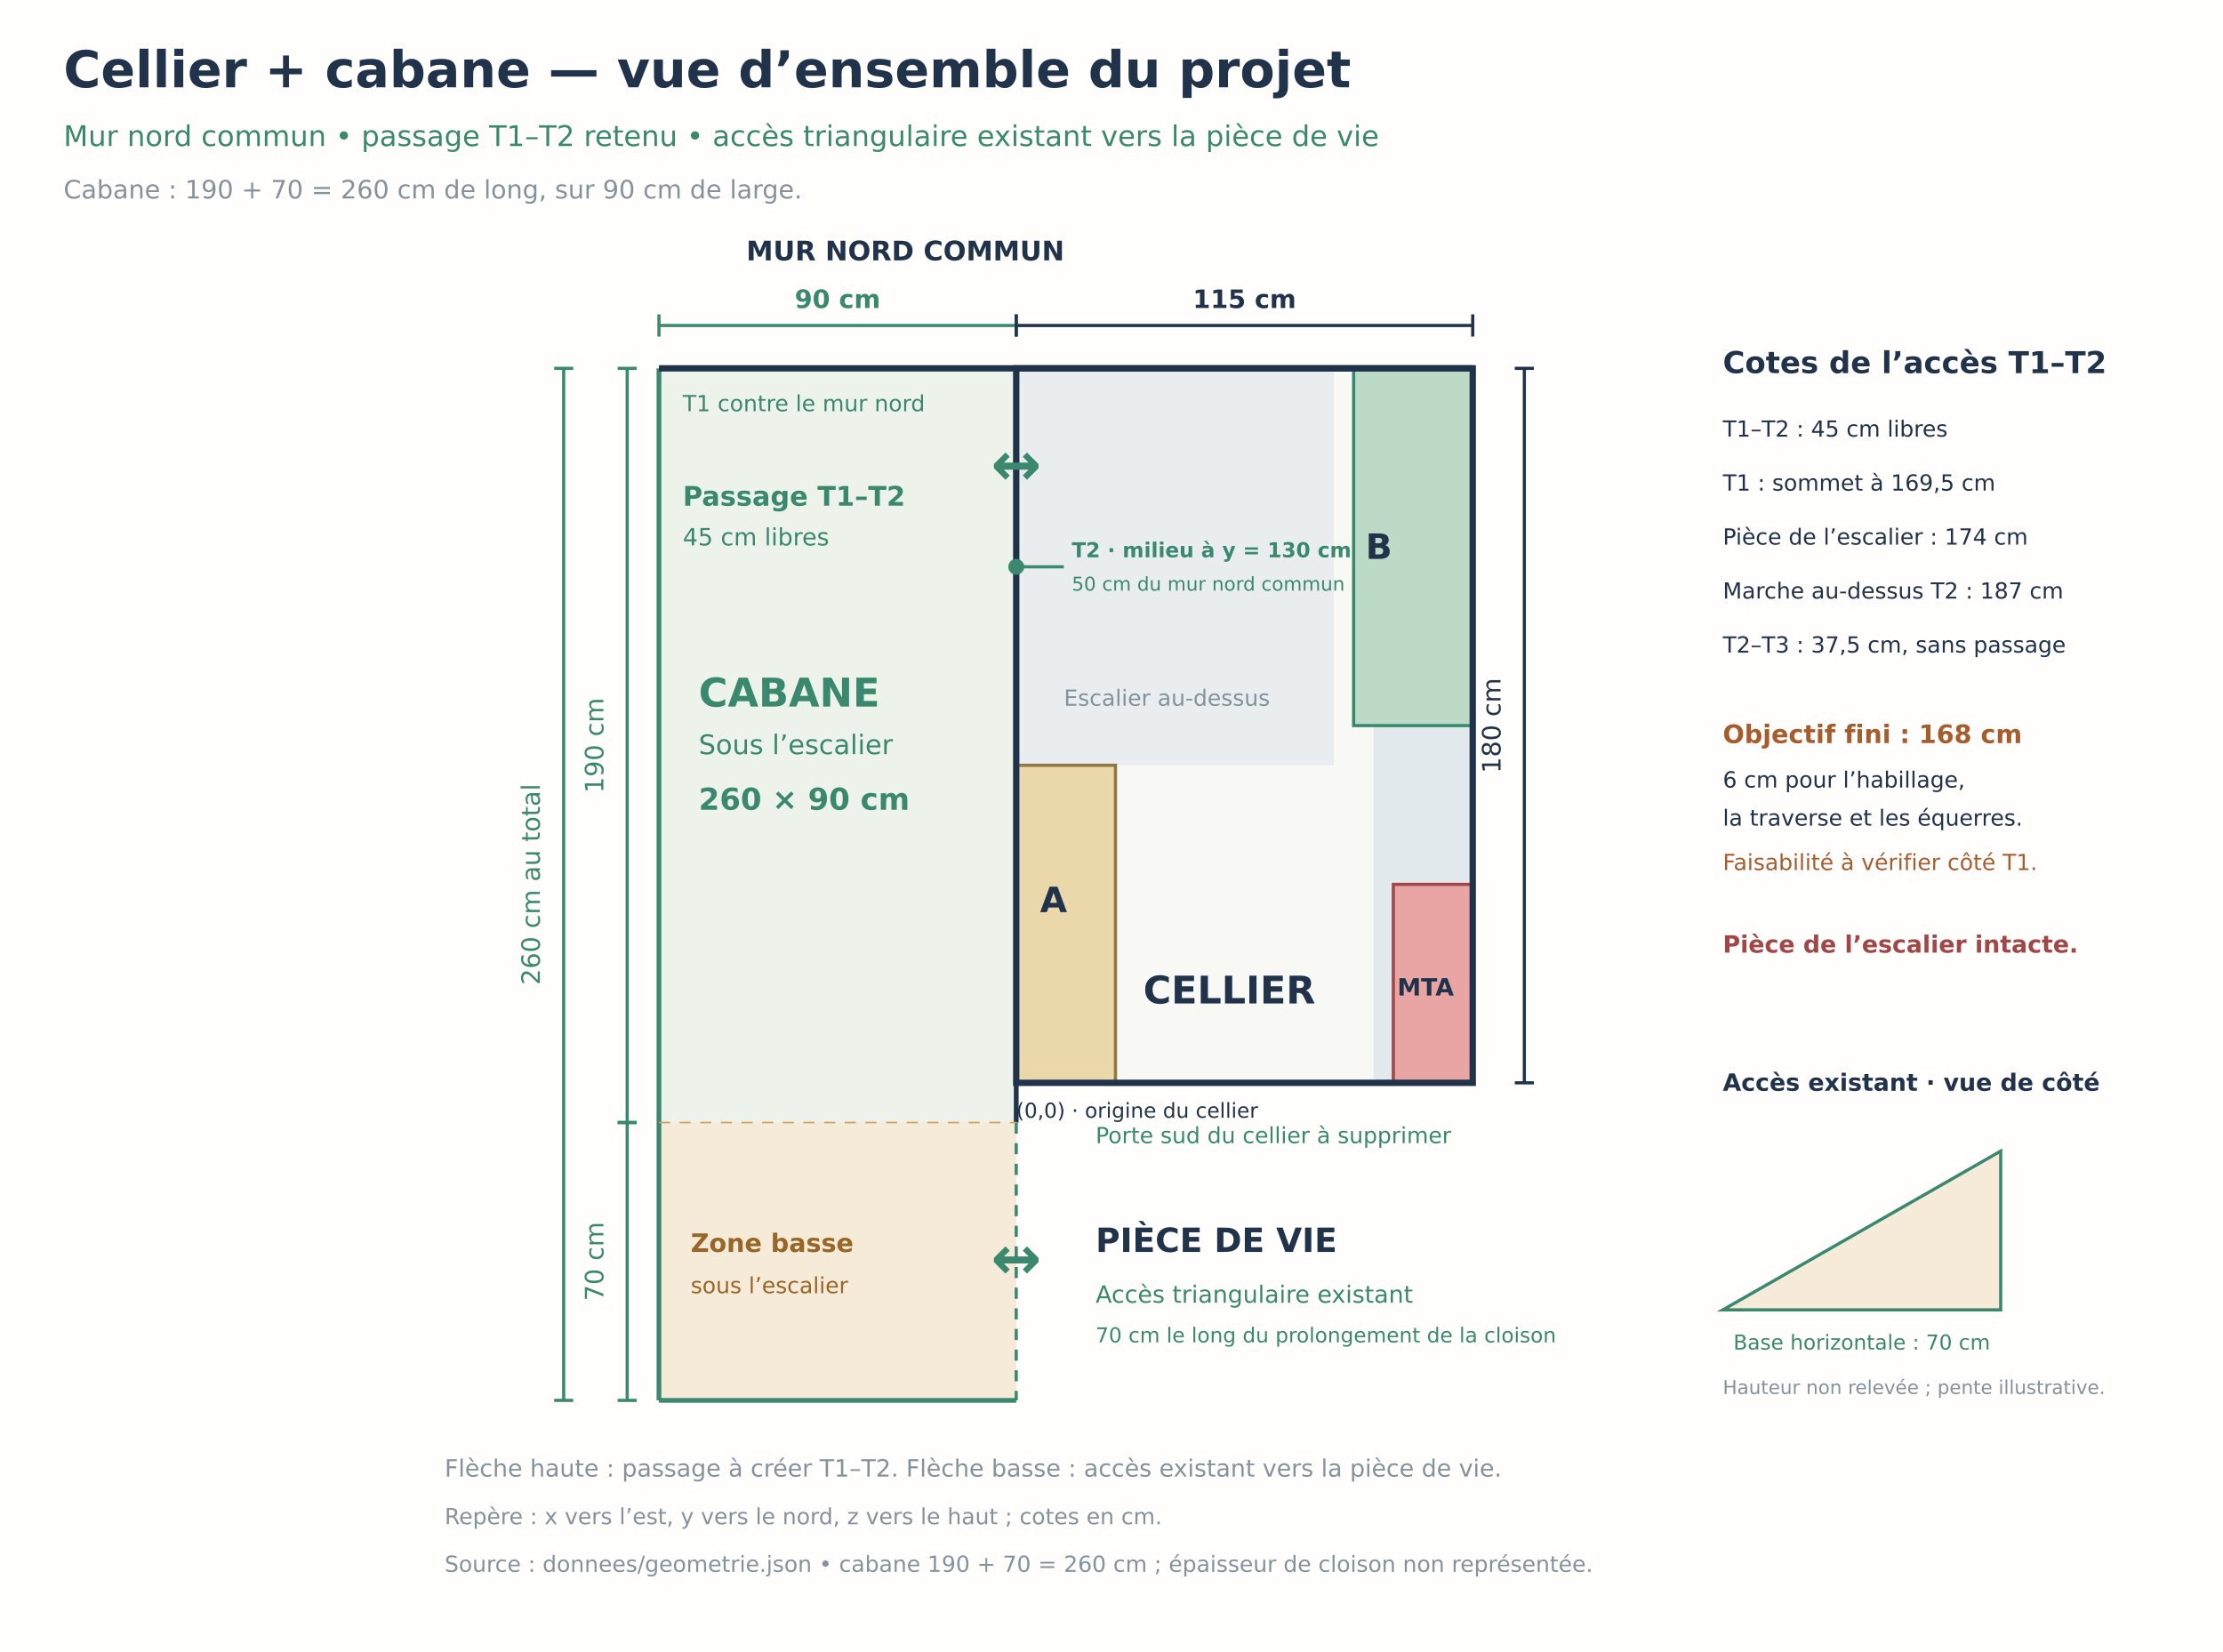
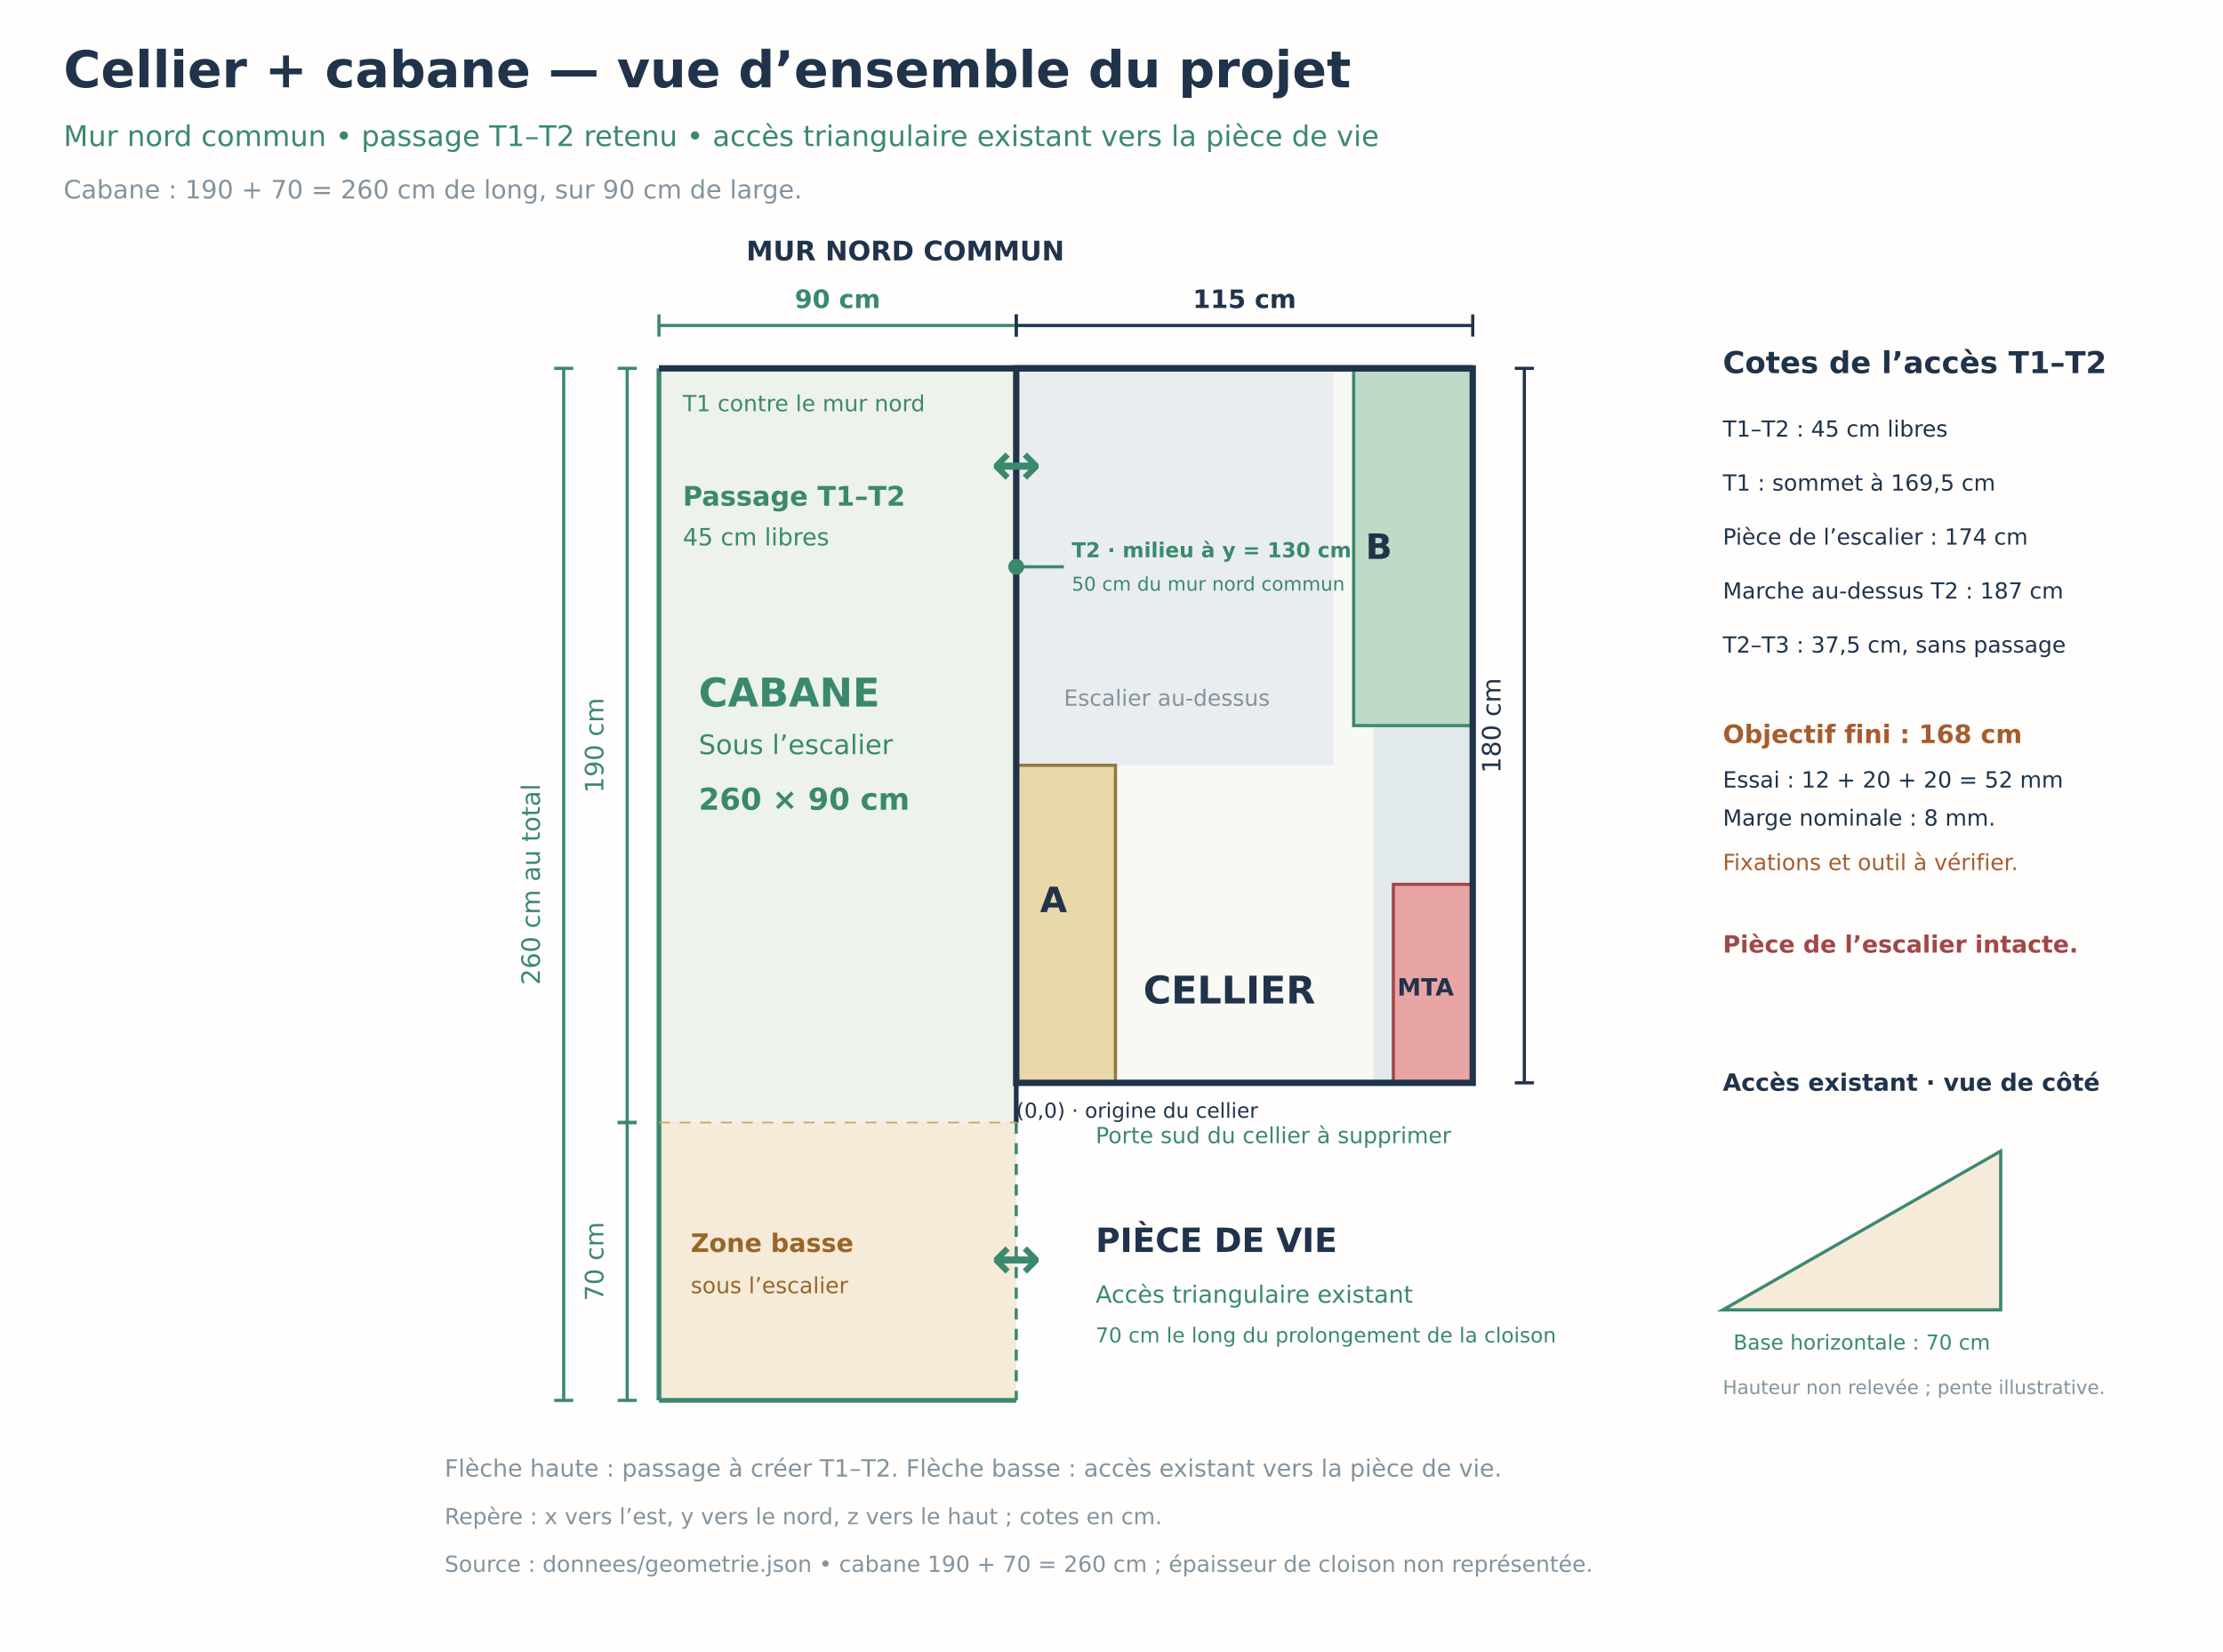
<svg xmlns="http://www.w3.org/2000/svg" width="1400px" height="1040px" viewBox="0 0 1400 1040">
  <rect x="0" y="0" width="1400" height="1040" fill="#fffefd" />
  <text x="40" y="55" font-family="DejaVu Sans" font-size="32" font-weight="bold" fill="#20334b">Cellier + cabane — vue d’ensemble du projet</text>
  <text x="40" y="92" font-family="DejaVu Sans" font-size="18" fill="#3a896f">Mur nord commun • passage T1–T2 retenu • accès triangulaire existant vers la pièce de vie</text>
  <text x="40" y="125" font-family="DejaVu Sans" font-size="16" fill="#83939d">Cabane : 190 + 70 = 260 cm de long, sur 90 cm de large.</text>
  <rect x="415.0" y="232.0" width="225.0" height="650.0" fill="#edf2eb" stroke="none" />
  <rect x="415.0" y="707.0" width="225.0" height="175.0" fill="#f6ead8" stroke="none" />
  <line x1="415.0" y1="232.0" x2="415.0" y2="882.0" stroke="#3a896f" stroke-width="3" />
  <line x1="415.0" y1="882.0" x2="640.0" y2="882.0" stroke="#3a896f" stroke-width="3" />
  <line x1="640.0" y1="232.0" x2="640.0" y2="707.0" stroke="#20334b" stroke-width="3" />
  <line x1="640.0" y1="707.0" x2="640.0" y2="882.0" stroke="#3a896f" stroke-width="2" stroke-dasharray="7 6" />
  <line x1="415.0" y1="707.0" x2="640.0" y2="707.0" stroke="#cda464" stroke-width="1" stroke-dasharray="7 6" />
  <rect x="640.0" y="232.0" width="287.5" height="450.0" fill="#f8f8f5" stroke="none" />
  <rect x="640.0" y="232.0" width="200.0" height="250.0" fill="#e9edef" stroke="none" />
  <rect x="865.0" y="232.0" width="62.5" height="450.0" fill="#d6e0e8" opacity="0.65" />
  <rect x="640.0" y="482.0" width="62.5" height="200.0" fill="#ead7aa" stroke="#937741" stroke-width="2" />
  <rect x="852.5" y="232.0" width="75.0" height="225.0" fill="#bcdac6" stroke="#3a896f" stroke-width="2" />
  <rect x="877.5" y="557.0" width="50.0" height="125.0" fill="#e9a4a4" stroke="#a24747" stroke-width="2" />
  <rect x="640.0" y="232.0" width="287.5" height="450.0" fill="none" stroke="#20334b" stroke-width="4" />
  <line x1="415.0" y1="232.0" x2="927.5" y2="232.0" stroke="#20334b" stroke-width="4" />
  <text x="470" y="164" font-family="DejaVu Sans" font-size="17" font-weight="bold" fill="#20334b">MUR NORD COMMUN</text>
  <text x="440" y="445" font-family="DejaVu Sans" font-size="25" font-weight="bold" fill="#3a896f">CABANE</text>
  <text x="440" y="475" font-family="DejaVu Sans" font-size="17" fill="#3a896f">Sous l’escalier</text>
  <text x="440" y="510" font-family="DejaVu Sans" font-size="19" font-weight="bold" fill="#3a896f">260 × 90 cm</text>
  <text x="720.0" y="632.0" font-family="DejaVu Sans" font-size="24" font-weight="bold" fill="#20334b">CELLIER</text>
  <text x="655.0" y="574.5" font-family="DejaVu Sans" font-size="22" font-weight="bold" fill="#20334b">A</text>
  <text x="860.0" y="352.0" font-family="DejaVu Sans" font-size="22" font-weight="bold" fill="#20334b">B</text>
  <text x="880.0" y="627.0" font-family="DejaVu Sans" font-size="15" font-weight="bold" fill="#20334b">MTA</text>
  <text x="670.0" y="444.5" font-family="DejaVu Sans" font-size="14" fill="#83939d">Escalier au-dessus</text>
  <text x="640" y="305.5" font-family="DejaVu Sans" font-size="38" text-anchor="middle" fill="#3a896f" font-weight="bold">↔</text>
  <text x="430" y="318.5" font-family="DejaVu Sans" font-size="17" font-weight="bold" fill="#3a896f">Passage T1–T2</text>
  <text x="430" y="343.5" font-family="DejaVu Sans" font-size="15" fill="#3a896f">45 cm libres</text>
  <text x="430" y="259.0" font-family="DejaVu Sans" font-size="14" fill="#3a896f">T1 contre le mur nord</text>
  <circle cx="640" cy="357.0" r="5" fill="#3a896f" />
  <line x1="640" y1="357.0" x2="670.0" y2="357.0" stroke="#3a896f" stroke-width="2" />
  <text x="675.0" y="351.0" font-family="DejaVu Sans" font-size="13" font-weight="bold" fill="#3a896f">T2 · milieu à y = 130 cm</text>
  <text x="675.0" y="372.0" font-family="DejaVu Sans" font-size="12" fill="#3a896f">50 cm du mur nord commun</text>
  <text x="640" y="805.5" font-family="DejaVu Sans" font-size="38" text-anchor="middle" fill="#3a896f" font-weight="bold">↔</text>
  <text x="435" y="788.5" font-family="DejaVu Sans" font-size="16" font-weight="bold" fill="#986627">Zone basse</text>
  <text x="435" y="814.5" font-family="DejaVu Sans" font-size="14" fill="#986627">sous l’escalier</text>
  <text x="690" y="788.5" font-family="DejaVu Sans" font-size="21" font-weight="bold" fill="#20334b">PIÈCE DE VIE</text>
  <text x="690" y="820.5" font-family="DejaVu Sans" font-size="15" fill="#3a896f">Accès triangulaire existant</text>
  <text x="690" y="845.5" font-family="DejaVu Sans" font-size="13" fill="#3a896f">70 cm le long du prolongement de la cloison</text>
  <line x1="355" y1="232.0" x2="355" y2="882.0" stroke="#3a896f" stroke-width="2" />
  <line x1="349" y1="232.0" x2="361" y2="232.0" stroke="#3a896f" stroke-width="2" />
  <line x1="349" y1="882.0" x2="361" y2="882.0" stroke="#3a896f" stroke-width="2" />
  <text x="340" y="557.0" font-family="DejaVu Sans" font-size="16" text-anchor="middle" fill="#3a896f" transform="rotate(-90 340 557.0)">260 cm au total</text>
  <line x1="395" y1="232.0" x2="395" y2="707.0" stroke="#3a896f" stroke-width="2" />
  <line x1="389" y1="232.0" x2="401" y2="232.0" stroke="#3a896f" stroke-width="2" />
  <line x1="389" y1="707.0" x2="401" y2="707.0" stroke="#3a896f" stroke-width="2" />
  <text x="380" y="469.5" font-family="DejaVu Sans" font-size="16" text-anchor="middle" fill="#3a896f" transform="rotate(-90 380 469.5)">190 cm</text>
  <line x1="395" y1="707.0" x2="395" y2="882.0" stroke="#3a896f" stroke-width="2" />
  <line x1="389" y1="707.0" x2="401" y2="707.0" stroke="#3a896f" stroke-width="2" />
  <line x1="389" y1="882.0" x2="401" y2="882.0" stroke="#3a896f" stroke-width="2" />
  <text x="380" y="794.5" font-family="DejaVu Sans" font-size="16" text-anchor="middle" fill="#3a896f" transform="rotate(-90 380 794.5)">70 cm</text>
  <line x1="960" y1="232.0" x2="960" y2="682.0" stroke="#20334b" stroke-width="2" />
  <line x1="954" y1="232.0" x2="966" y2="232.0" stroke="#20334b" stroke-width="2" />
  <line x1="954" y1="682.0" x2="966" y2="682.0" stroke="#20334b" stroke-width="2" />
  <text x="945" y="457.0" font-family="DejaVu Sans" font-size="16" text-anchor="middle" fill="#20334b" transform="rotate(-90 945 457.0)">180 cm</text>
  <line x1="415.0" y1="205" x2="640.0" y2="205" stroke="#3a896f" stroke-width="2" />
  <line x1="415.0" y1="198" x2="415.0" y2="212" stroke="#3a896f" stroke-width="2" />
  <line x1="640.0" y1="198" x2="640.0" y2="212" stroke="#3a896f" stroke-width="2" />
  <text x="527.5" y="194" font-family="DejaVu Sans" font-size="16" text-anchor="middle" font-weight="bold" fill="#3a896f">90 cm</text>
  <line x1="640.0" y1="205" x2="927.5" y2="205" stroke="#20334b" stroke-width="2" />
  <line x1="640.0" y1="198" x2="640.0" y2="212" stroke="#20334b" stroke-width="2" />
  <line x1="927.5" y1="198" x2="927.5" y2="212" stroke="#20334b" stroke-width="2" />
  <text x="783.75" y="194" font-family="DejaVu Sans" font-size="16" text-anchor="middle" font-weight="bold" fill="#20334b">115 cm</text>
  <text x="640.0" y="704.0" font-family="DejaVu Sans" font-size="13" fill="#20334b">(0,0) · origine du cellier</text>
  <text x="690" y="720" font-family="DejaVu Sans" font-size="14" fill="#3a896f">Porte sud du cellier à supprimer</text>
  <text x="1085" y="235" font-family="DejaVu Sans" font-size="19" font-weight="bold" fill="#20334b">Cotes de l’accès T1–T2</text>
  <text x="1085" y="275" font-family="DejaVu Sans" font-size="14" fill="#20334b">T1–T2 : 45 cm libres</text>
  <text x="1085" y="309" font-family="DejaVu Sans" font-size="14" fill="#20334b">T1 : sommet à 169,5 cm</text>
  <text x="1085" y="343" font-family="DejaVu Sans" font-size="14" fill="#20334b">Pièce de l’escalier : 174 cm</text>
  <text x="1085" y="377" font-family="DejaVu Sans" font-size="14" fill="#20334b">Marche au-dessus T2 : 187 cm</text>
  <text x="1085" y="411" font-family="DejaVu Sans" font-size="14" fill="#20334b">T2–T3 : 37,5 cm, sans passage</text>
  <text x="1085" y="468" font-family="DejaVu Sans" font-size="16" font-weight="bold" fill="#a65d2e">Objectif fini : 168 cm</text>
-   <text x="1085" y="496" font-family="DejaVu Sans" font-size="14" fill="#20334b">6 cm pour l’habillage,</text>
-   <text x="1085" y="520" font-family="DejaVu Sans" font-size="14" fill="#20334b">la traverse et les équerres.</text>
-   <text x="1085" y="548" font-family="DejaVu Sans" font-size="14" fill="#a65d2e">Faisabilité à vérifier côté T1.</text>
+   <text x="1085" y="496" font-family="DejaVu Sans" font-size="14" fill="#20334b">Essai : 12 + 20 + 20 = 52 mm</text>
+   <text x="1085" y="520" font-family="DejaVu Sans" font-size="14" fill="#20334b">Marge nominale : 8 mm.</text>
+   <text x="1085" y="548" font-family="DejaVu Sans" font-size="14" fill="#a65d2e">Fixations et outil à vérifier.</text>
  <text x="1085" y="600" font-family="DejaVu Sans" font-size="15" font-weight="bold" fill="#a24747">Pièce de l’escalier intacte.</text>
  <text x="1085" y="687" font-family="DejaVu Sans" font-size="15" font-weight="bold" fill="#20334b">Accès existant · vue de côté</text>
  <path d="M1085 825 H1260.0 V725 Z" fill="#f6ead8" stroke="#3a896f" stroke-width="2" />
  <text x="1172.5" y="850" font-family="DejaVu Sans" font-size="13" text-anchor="middle" fill="#3a896f">Base horizontale : 70 cm</text>
  <text x="1085" y="878" font-family="DejaVu Sans" font-size="12" fill="#83939d">Hauteur non relevée ; pente illustrative.</text>
  <text x="280" y="930" font-family="DejaVu Sans" font-size="15" fill="#83939d">Flèche haute : passage à créer T1–T2. Flèche basse : accès existant vers la pièce de vie.</text>
  <text x="280" y="960" font-family="DejaVu Sans" font-size="14" fill="#83939d">Repère : x vers l’est, y vers le nord, z vers le haut ; cotes en cm.</text>
  <text x="280" y="990" font-family="DejaVu Sans" font-size="14" fill="#83939d">Source : donnees/geometrie.json • cabane 190 + 70 = 260 cm ; épaisseur de cloison non représentée.</text>
</svg>
